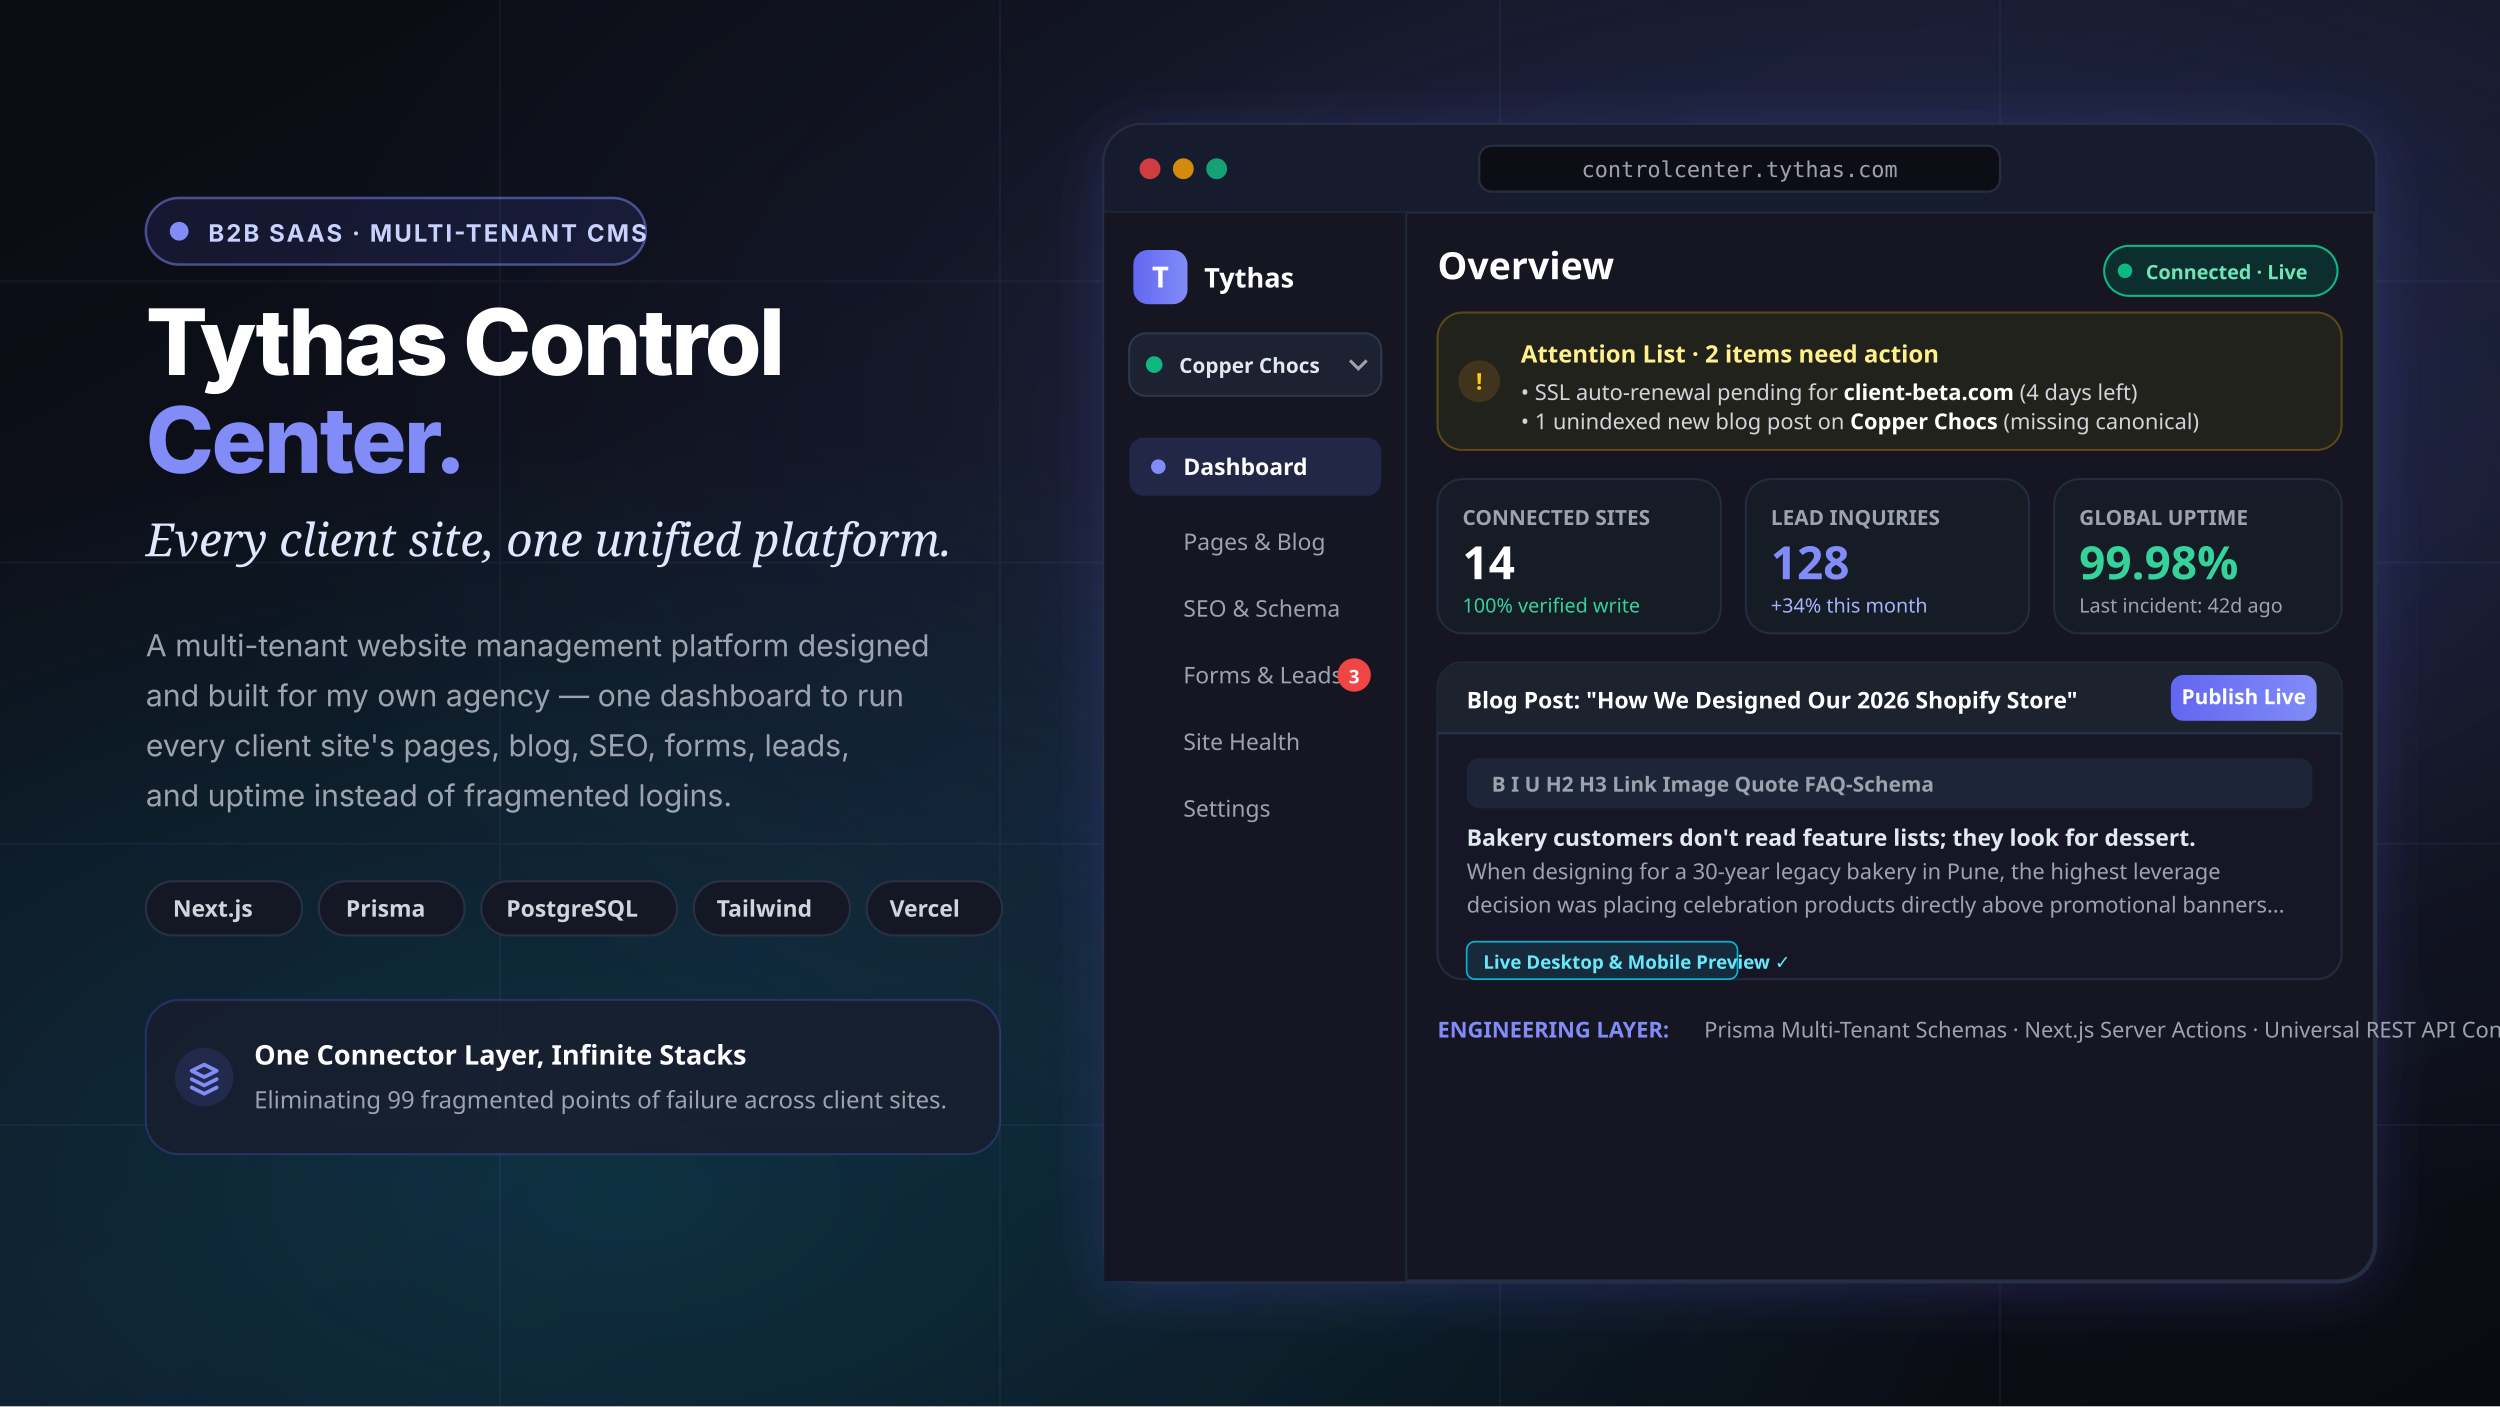
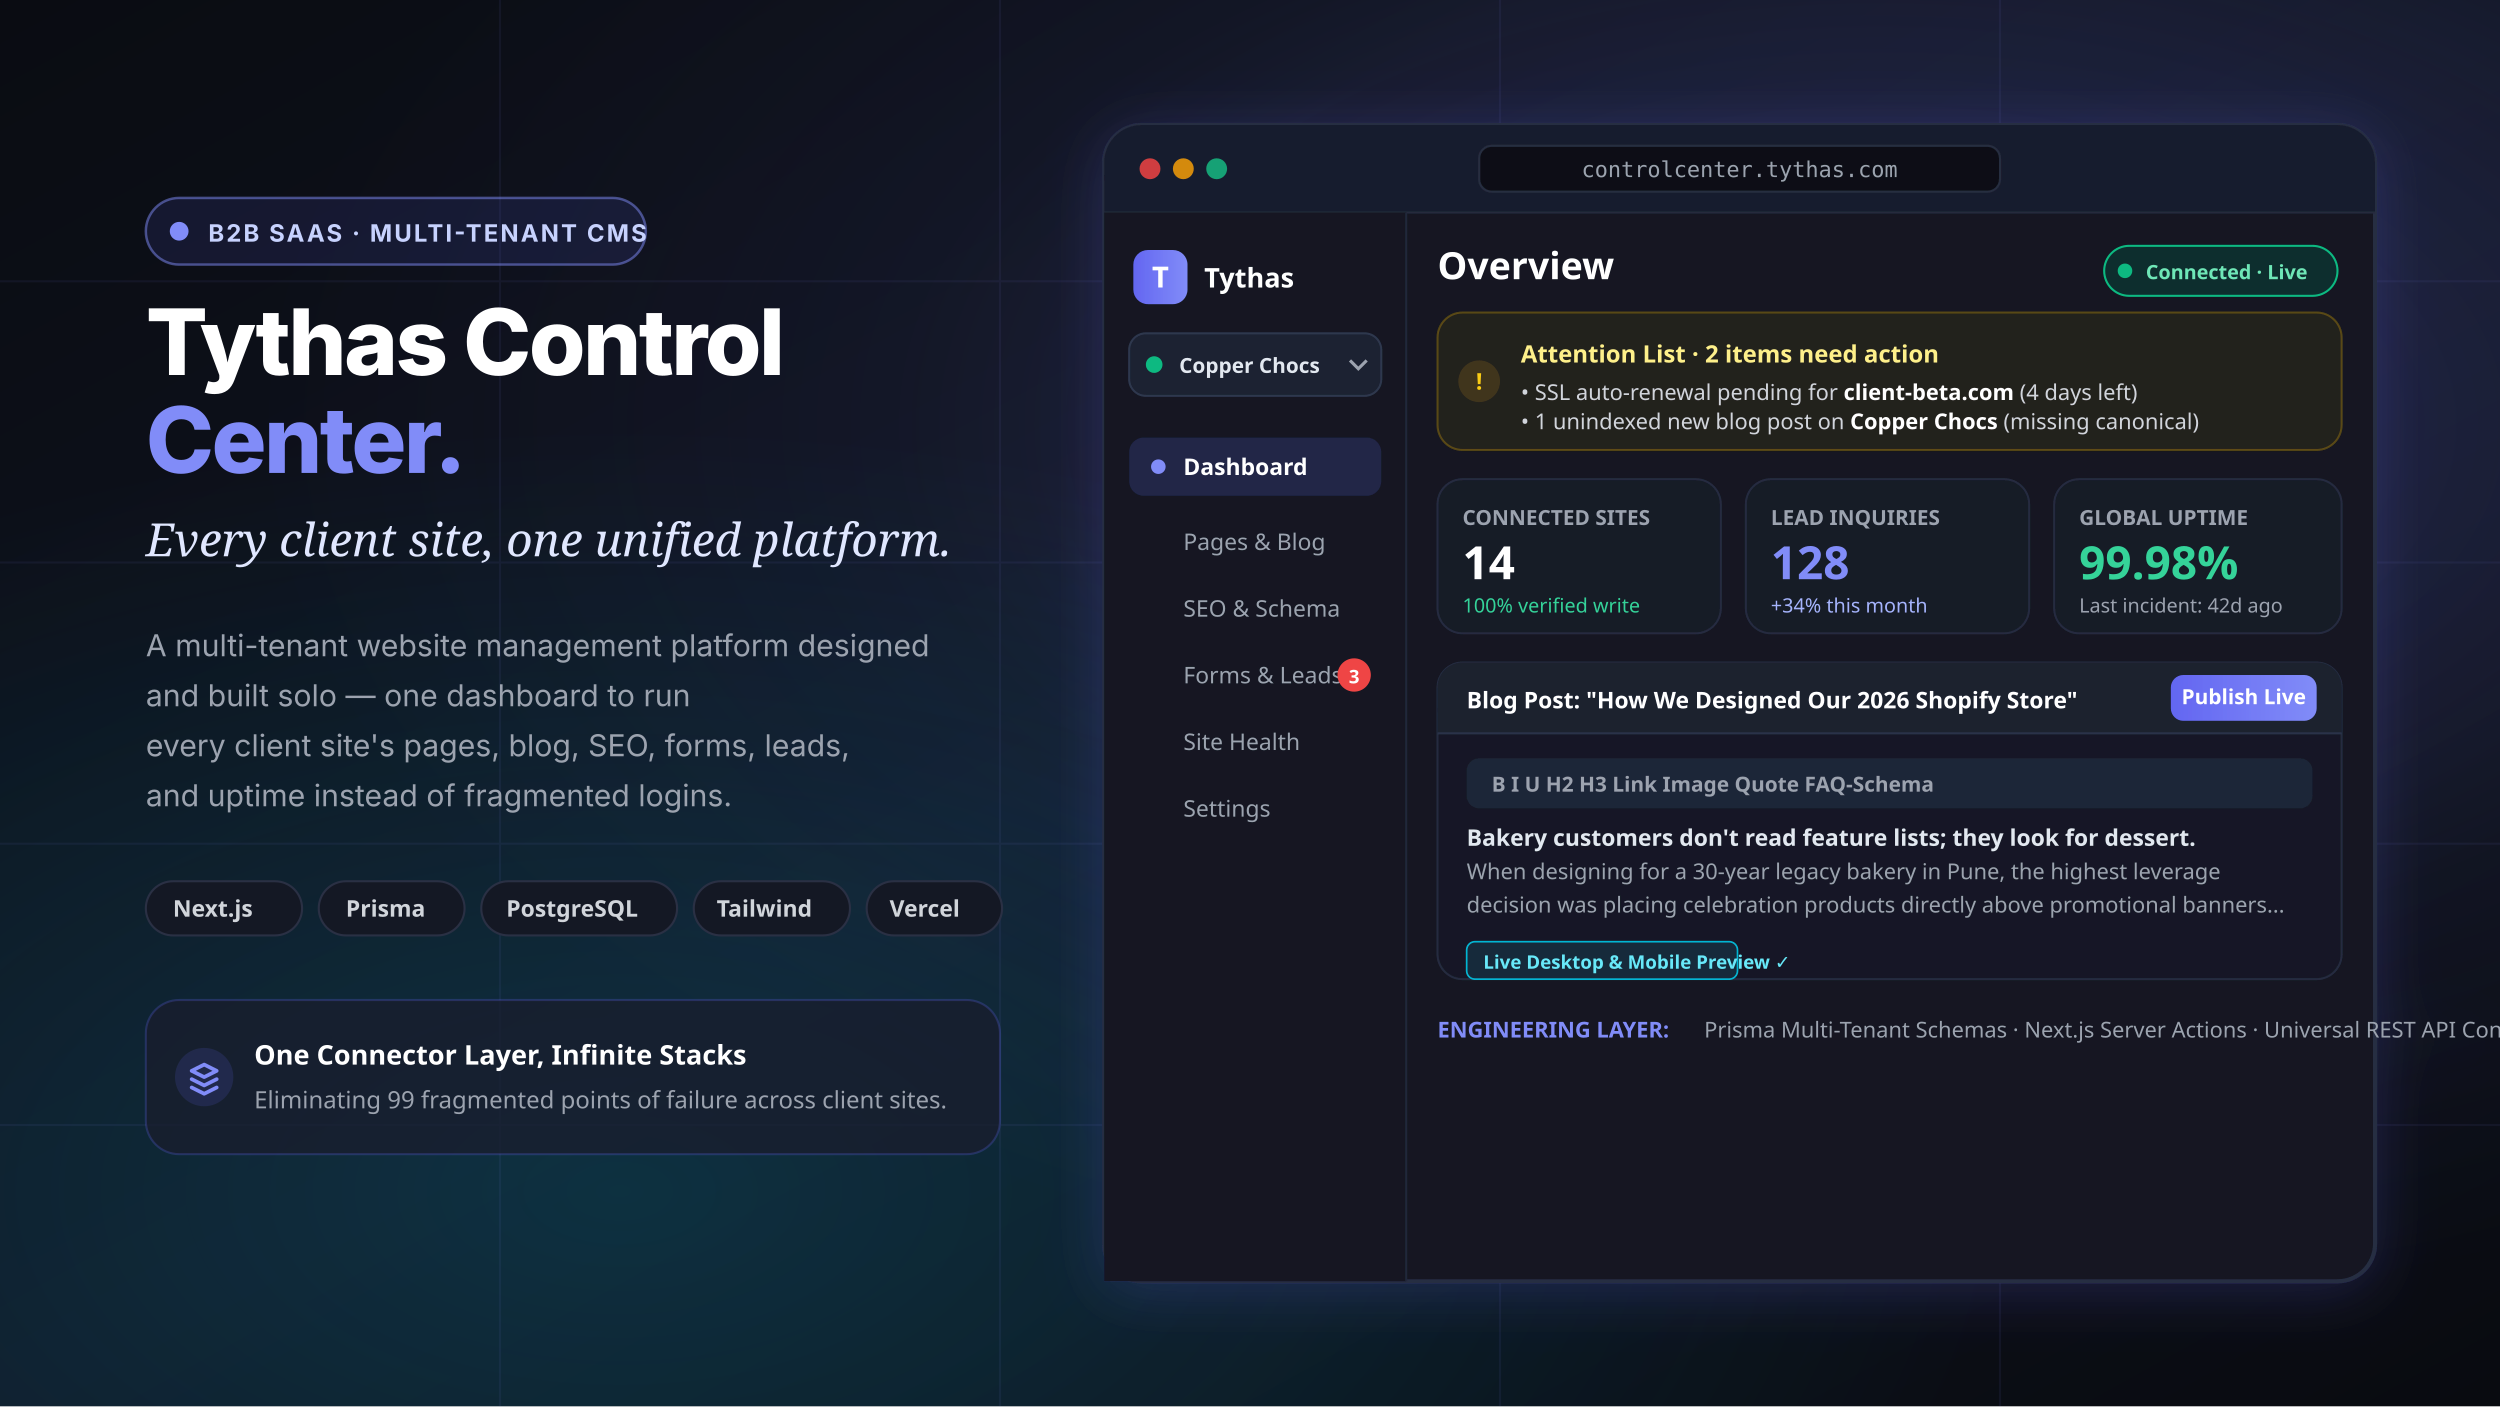
<svg xmlns="http://www.w3.org/2000/svg" viewBox="0 0 1200 675" width="100%" height="100%">
  <defs>
    <linearGradient id="tccBgGrad" x1="0%" y1="0%" x2="100%" y2="100%">
      <stop offset="0%" stop-color="#0a0c12" />
      <stop offset="50%" stop-color="#101422" />
      <stop offset="100%" stop-color="#090b10" />
    </linearGradient>
    <radialGradient id="tccGlowIndigo" cx="75%" cy="30%" r="65%">
      <stop offset="0%" stop-color="#6366f1" stop-opacity="0.25" />
      <stop offset="60%" stop-color="#818cf8" stop-opacity="0.05" />
      <stop offset="100%" stop-color="#6366f1" stop-opacity="0" />
    </radialGradient>
    <radialGradient id="tccGlowCyan" cx="25%" cy="85%" r="55%">
      <stop offset="0%" stop-color="#06b6d4" stop-opacity="0.18" />
      <stop offset="100%" stop-color="#06b6d4" stop-opacity="0" />
    </radialGradient>
    <linearGradient id="tccCardGrad" x1="0%" y1="0%" x2="0%" y2="100%">
      <stop offset="0%" stop-color="#181d2a" stop-opacity="0.95" />
      <stop offset="100%" stop-color="#111420" stop-opacity="0.98" />
    </linearGradient>
    <linearGradient id="tccBtnGrad" x1="0%" y1="0%" x2="100%" y2="0%">
      <stop offset="0%" stop-color="#6366f1" />
      <stop offset="100%" stop-color="#818cf8" />
    </linearGradient>
    <filter id="tccShadow" x="-20%" y="-20%" width="140%" height="140%">
      <feDropShadow dx="0" dy="20" stdDeviation="28" flood-color="#000000" flood-opacity="0.75" />
      <feDropShadow dx="0" dy="4" stdDeviation="14" flood-color="#6366f1" flood-opacity="0.22" />
    </filter>
  </defs>
  <rect width="1200" height="675" fill="url(#tccBgGrad)" />
  <rect width="1200" height="675" fill="url(#tccGlowIndigo)" />
  <rect width="1200" height="675" fill="url(#tccGlowCyan)" />
  <g opacity="0.07" stroke="#818cf8" stroke-width="1">
    <line x1="0" y1="135" x2="1200" y2="135" />
    <line x1="0" y1="270" x2="1200" y2="270" />
    <line x1="0" y1="405" x2="1200" y2="405" />
    <line x1="0" y1="540" x2="1200" y2="540" />
    <line x1="240" y1="0" x2="240" y2="675" />
    <line x1="480" y1="0" x2="480" y2="675" />
    <line x1="720" y1="0" x2="720" y2="675" />
    <line x1="960" y1="0" x2="960" y2="675" />
  </g>
  <g transform="translate(70, 95)">
    <g>
      <rect x="0" y="0" width="240" height="32" rx="16" fill="rgba(99, 102, 241, 0.12)" stroke="#818cf8" stroke-width="1.2" stroke-opacity="0.5" />
      <circle cx="16" cy="16" r="4.5" fill="#818cf8" />
      <text x="30" y="21" font-family="-apple-system, BlinkMacSystemFont, 'Plus Jakarta Sans', sans-serif" font-size="11.5" font-weight="700" fill="#c7d2fe" letter-spacing="1">B2B SAAS · MULTI-TENANT CMS</text>
    </g>
    <text x="0" y="85" font-family="'Space Grotesk', -apple-system, sans-serif" font-size="44" font-weight="800" fill="#ffffff" letter-spacing="-1.2">Tythas Control</text>
    <text x="0" y="132" font-family="'Space Grotesk', -apple-system, sans-serif" font-size="44" font-weight="800" fill="#818cf8" letter-spacing="-1.2">Center.</text>
    <text x="0" y="172" font-family="'Newsreader', Georgia, serif" font-size="22" font-style="italic" font-weight="400" fill="#e0e7ff">Every client site, one unified platform.</text>
    <text x="0" y="220" font-family="-apple-system, BlinkMacSystemFont, 'Plus Jakarta Sans', sans-serif" font-size="14.5" fill="#9ca3af" font-weight="400">A multi-tenant website management platform designed</text>
-     <text x="0" y="244" font-family="-apple-system, BlinkMacSystemFont, 'Plus Jakarta Sans', sans-serif" font-size="14.5" fill="#9ca3af" font-weight="400">and built for my own agency — one dashboard to run</text>
+     <text x="0" y="244" font-family="-apple-system, BlinkMacSystemFont, 'Plus Jakarta Sans', sans-serif" font-size="14.5" fill="#9ca3af" font-weight="400">and built solo — one dashboard to run</text>
    <text x="0" y="268" font-family="-apple-system, BlinkMacSystemFont, 'Plus Jakarta Sans', sans-serif" font-size="14.5" fill="#9ca3af" font-weight="400">every client site's pages, blog, SEO, forms, leads,</text>
    <text x="0" y="292" font-family="-apple-system, BlinkMacSystemFont, 'Plus Jakarta Sans', sans-serif" font-size="14.5" fill="#9ca3af" font-weight="400">and uptime instead of fragmented logins.</text>
    <g transform="translate(0, 328)">
      <rect x="0" y="0" width="75" height="26" rx="13" fill="#141824" stroke="#2a3044" stroke-width="1" />
      <text x="13" y="17" font-family="sans-serif" font-size="11" font-weight="600" fill="#d1d5db">Next.js</text>
      <rect x="83" y="0" width="70" height="26" rx="13" fill="#141824" stroke="#2a3044" stroke-width="1" />
      <text x="96" y="17" font-family="sans-serif" font-size="11" font-weight="600" fill="#d1d5db">Prisma</text>
      <rect x="161" y="0" width="94" height="26" rx="13" fill="#141824" stroke="#2a3044" stroke-width="1" />
      <text x="173" y="17" font-family="sans-serif" font-size="11" font-weight="600" fill="#d1d5db">PostgreSQL</text>
      <rect x="263" y="0" width="75" height="26" rx="13" fill="#141824" stroke="#2a3044" stroke-width="1" />
      <text x="274" y="17" font-family="sans-serif" font-size="11" font-weight="600" fill="#d1d5db">Tailwind</text>
      <rect x="346" y="0" width="65" height="26" rx="13" fill="#141824" stroke="#2a3044" stroke-width="1" />
      <text x="357" y="17" font-family="sans-serif" font-size="11" font-weight="600" fill="#d1d5db">Vercel</text>
    </g>
    <g transform="translate(0, 385)">
      <rect x="0" y="0" width="410" height="74" rx="16" fill="rgba(24, 29, 44, 0.75)" stroke="rgba(99, 102, 241, 0.25)" stroke-width="1" />
      <circle cx="28" cy="37" r="14" fill="rgba(99, 102, 241, 0.15)" />
      <path d="M 22 34 L 28 31 L 34 34 L 28 37 Z M 22 38 L 28 41 L 34 38 M 22 42 L 28 45 L 34 42" stroke="#818cf8" stroke-width="1.8" fill="none" stroke-linecap="round" stroke-linejoin="round" />
      <text x="52" y="31" font-family="sans-serif" font-size="13" font-weight="700" fill="#ffffff">One Connector Layer, Infinite Stacks</text>
      <text x="52" y="52" font-family="sans-serif" font-size="11.5" fill="#9ca3af">Eliminating 99 fragmented points of failure across client sites.</text>
    </g>
  </g>
  <g transform="translate(530, 60)" filter="url(#tccShadow)">
    <rect x="0" y="0" width="610" height="555" rx="18" fill="#121520" stroke="#272d42" stroke-width="2" />
    <rect x="0" y="0" width="610" height="42" rx="18" fill="#191e2e" />
    <rect x="0" y="24" width="610" height="18" fill="#191e2e" />
    <line x1="0" y1="42" x2="610" y2="42" stroke="#252b3d" stroke-width="1" />
    <circle cx="22" cy="21" r="5" fill="#ef4444" opacity="0.85" />
    <circle cx="38" cy="21" r="5" fill="#f59e0b" opacity="0.85" />
    <circle cx="54" cy="21" r="5" fill="#10b981" opacity="0.85" />
    <rect x="180" y="10" width="250" height="22" rx="6" fill="#0d1017" stroke="#272d40" stroke-width="1" />
    <text x="305" y="25" font-family="monospace" font-size="10.5" fill="#9ca3af" text-anchor="middle">controlcenter.tythas.com</text>
    <g transform="translate(0, 42)">
      <rect x="0" y="0" width="145" height="513" fill="#131722" />
      <line x1="145" y1="0" x2="145" y2="513" stroke="#22283a" stroke-width="1" />
      <g transform="translate(14, 18)">
        <rect x="0" y="0" width="26" height="26" rx="7" fill="url(#tccBtnGrad)" />
        <text x="13" y="18" font-family="'Space Grotesk', sans-serif" font-size="14" font-weight="900" fill="#ffffff" text-anchor="middle">T</text>
        <text x="34" y="18" font-family="'Space Grotesk', sans-serif" font-size="13" font-weight="700" fill="#ffffff">Tythas</text>
      </g>
      <g transform="translate(12, 58)">
        <rect x="0" y="0" width="121" height="30" rx="8" fill="#1b2030" stroke="#2f374e" stroke-width="1" />
        <circle cx="12" cy="15" r="4" fill="#10b981" />
        <text x="24" y="19" font-family="sans-serif" font-size="10" font-weight="600" fill="#e2e8f0">Copper Chocs</text>
        <path d="M 106 13 L 110 17 L 114 13" stroke="#9ca3af" stroke-width="1.5" fill="none" />
      </g>
      <g transform="translate(12, 108)">
        <rect x="0" y="0" width="121" height="28" rx="7" fill="rgba(99, 102, 241, 0.18)" />
        <circle cx="14" cy="14" r="3.5" fill="#818cf8" />
        <text x="26" y="18" font-family="sans-serif" font-size="11" font-weight="700" fill="#ffffff">Dashboard</text>
        <g transform="translate(0, 36)">
          <text x="26" y="18" font-family="sans-serif" font-size="11" font-weight="500" fill="#9ca3af">Pages &amp; Blog</text>
        </g>
        <g transform="translate(0, 68)">
          <text x="26" y="18" font-family="sans-serif" font-size="11" font-weight="500" fill="#9ca3af">SEO &amp; Schema</text>
        </g>
        <g transform="translate(0, 100)">
          <text x="26" y="18" font-family="sans-serif" font-size="11" font-weight="500" fill="#9ca3af">Forms &amp; Leads</text>
          <rect x="100" y="6" width="16" height="16" rx="8" fill="#ef4444" />
          <text x="108" y="18" font-family="sans-serif" font-size="9" font-weight="700" fill="#ffffff" text-anchor="middle">3</text>
        </g>
        <g transform="translate(0, 132)">
          <text x="26" y="18" font-family="sans-serif" font-size="11" font-weight="500" fill="#9ca3af">Site Health</text>
        </g>
        <g transform="translate(0, 164)">
          <text x="26" y="18" font-family="sans-serif" font-size="11" font-weight="500" fill="#9ca3af">Settings</text>
        </g>
      </g>
      <g transform="translate(160, 16)">
        <text x="0" y="16" font-family="'Space Grotesk', sans-serif" font-size="18" font-weight="800" fill="#ffffff">Overview</text>
        <g transform="translate(320, 0)">
          <rect x="0" y="0" width="112" height="24" rx="12" fill="rgba(16, 185, 129, 0.15)" stroke="#10b981" stroke-width="1" />
          <circle cx="10" cy="12" r="3.5" fill="#10b981" />
          <text x="20" y="16" font-family="sans-serif" font-size="9.5" font-weight="700" fill="#6ee7b7">Connected · Live</text>
        </g>
        <g transform="translate(0, 32)">
          <rect x="0" y="0" width="434" height="66" rx="12" fill="rgba(234, 179, 8, 0.08)" stroke="rgba(234, 179, 8, 0.3)" stroke-width="1" />
          <circle cx="20" cy="33" r="10" fill="rgba(234, 179, 8, 0.15)" />
          <text x="20" y="37" font-family="sans-serif" font-size="11" font-weight="bold" fill="#facc15" text-anchor="middle">!</text>
          <text x="40" y="24" font-family="sans-serif" font-size="11.5" font-weight="700" fill="#fef08a">Attention List · 2 items need action</text>
          <text x="40" y="42" font-family="sans-serif" font-size="10.5" fill="#d1d5db">• SSL auto-renewal pending for <tspan fill="#ffffff" font-weight="600">client-beta.com</tspan> (4 days left)</text>
          <text x="40" y="56" font-family="sans-serif" font-size="10.5" fill="#d1d5db">• 1 unindexed new blog post on <tspan fill="#ffffff" font-weight="600">Copper Chocs</tspan> (missing canonical)</text>
        </g>
        <g transform="translate(0, 112)">
          <rect x="0" y="0" width="136" height="74" rx="12" fill="#161b27" stroke="#252c3f" stroke-width="1" />
          <text x="12" y="22" font-family="sans-serif" font-size="10" font-weight="700" fill="#9ca3af">CONNECTED SITES</text>
          <text x="12" y="48" font-family="'Space Grotesk', sans-serif" font-size="22" font-weight="800" fill="#ffffff">14</text>
          <text x="12" y="64" font-family="sans-serif" font-size="9.5" fill="#34d399">100% verified write</text>
          <rect x="148" y="0" width="136" height="74" rx="12" fill="#161b27" stroke="#252c3f" stroke-width="1" />
          <text x="160" y="22" font-family="sans-serif" font-size="10" font-weight="700" fill="#9ca3af">LEAD INQUIRIES</text>
          <text x="160" y="48" font-family="'Space Grotesk', sans-serif" font-size="22" font-weight="800" fill="#818cf8">128</text>
          <text x="160" y="64" font-family="sans-serif" font-size="9.5" fill="#a5b4fc">+34% this month</text>
          <rect x="296" y="0" width="138" height="74" rx="12" fill="#161b27" stroke="#252c3f" stroke-width="1" />
          <text x="308" y="22" font-family="sans-serif" font-size="10" font-weight="700" fill="#9ca3af">GLOBAL UPTIME</text>
          <text x="308" y="48" font-family="'Space Grotesk', sans-serif" font-size="22" font-weight="800" fill="#34d399">99.98%</text>
          <text x="308" y="64" font-family="sans-serif" font-size="9.5" fill="#9ca3af">Last incident: 42d ago</text>
        </g>
        <g transform="translate(0, 200)">
          <rect x="0" y="0" width="434" height="152" rx="12" fill="#151925" stroke="#252c3f" stroke-width="1" />
          <rect x="0" y="0" width="434" height="34" rx="12" fill="#1a202f" />
          <rect x="0" y="22" width="434" height="12" fill="#1a202f" />
          <line x1="0" y1="34" x2="434" y2="34" stroke="#2a334a" stroke-width="1" />
          <text x="14" y="22" font-family="sans-serif" font-size="11" font-weight="700" fill="#ffffff">Blog Post: "How We Designed Our 2026 Shopify Store"</text>
          <rect x="352" y="6" width="70" height="22" rx="6" fill="url(#tccBtnGrad)" />
          <text x="387" y="20" font-family="sans-serif" font-size="10" font-weight="700" fill="#ffffff" text-anchor="middle">Publish Live</text>
          <g transform="translate(14, 46)">
            <rect x="0" y="0" width="406" height="24" rx="6" fill="#1e2538" />
            <text x="12" y="16" font-family="sans-serif" font-size="10" font-weight="700" fill="#9ca3af">B  I  U  H2  H3  Link  Image  Quote  FAQ-Schema</text>
            <text x="0" y="42" font-family="sans-serif" font-size="11" fill="#e2e8f0" font-weight="600">Bakery customers don't read feature lists; they look for dessert.</text>
            <text x="0" y="58" font-family="sans-serif" font-size="10.5" fill="#9ca3af">When designing for a 30-year legacy bakery in Pune, the highest leverage</text>
            <text x="0" y="74" font-family="sans-serif" font-size="10.5" fill="#9ca3af">decision was placing celebration products directly above promotional banners...</text>
            <g transform="translate(0, 88)">
              <rect x="0" y="0" width="130" height="18" rx="4" fill="rgba(6, 182, 212, 0.12)" stroke="#06b6d4" stroke-width="0.8" />
              <text x="8" y="13" font-family="sans-serif" font-size="9" font-weight="600" fill="#67e8f9">Live Desktop &amp; Mobile Preview ✓</text>
            </g>
          </g>
        </g>
        <g transform="translate(0, 364)">
          <text x="0" y="16" font-family="sans-serif" font-size="10.5" font-weight="700" fill="#818cf8">ENGINEERING LAYER:</text>
          <text x="128" y="16" font-family="sans-serif" font-size="10.5" fill="#9ca3af">Prisma Multi-Tenant Schemas · Next.js Server Actions · Universal REST API Connector</text>
        </g>
      </g>
    </g>
  </g>
</svg>
